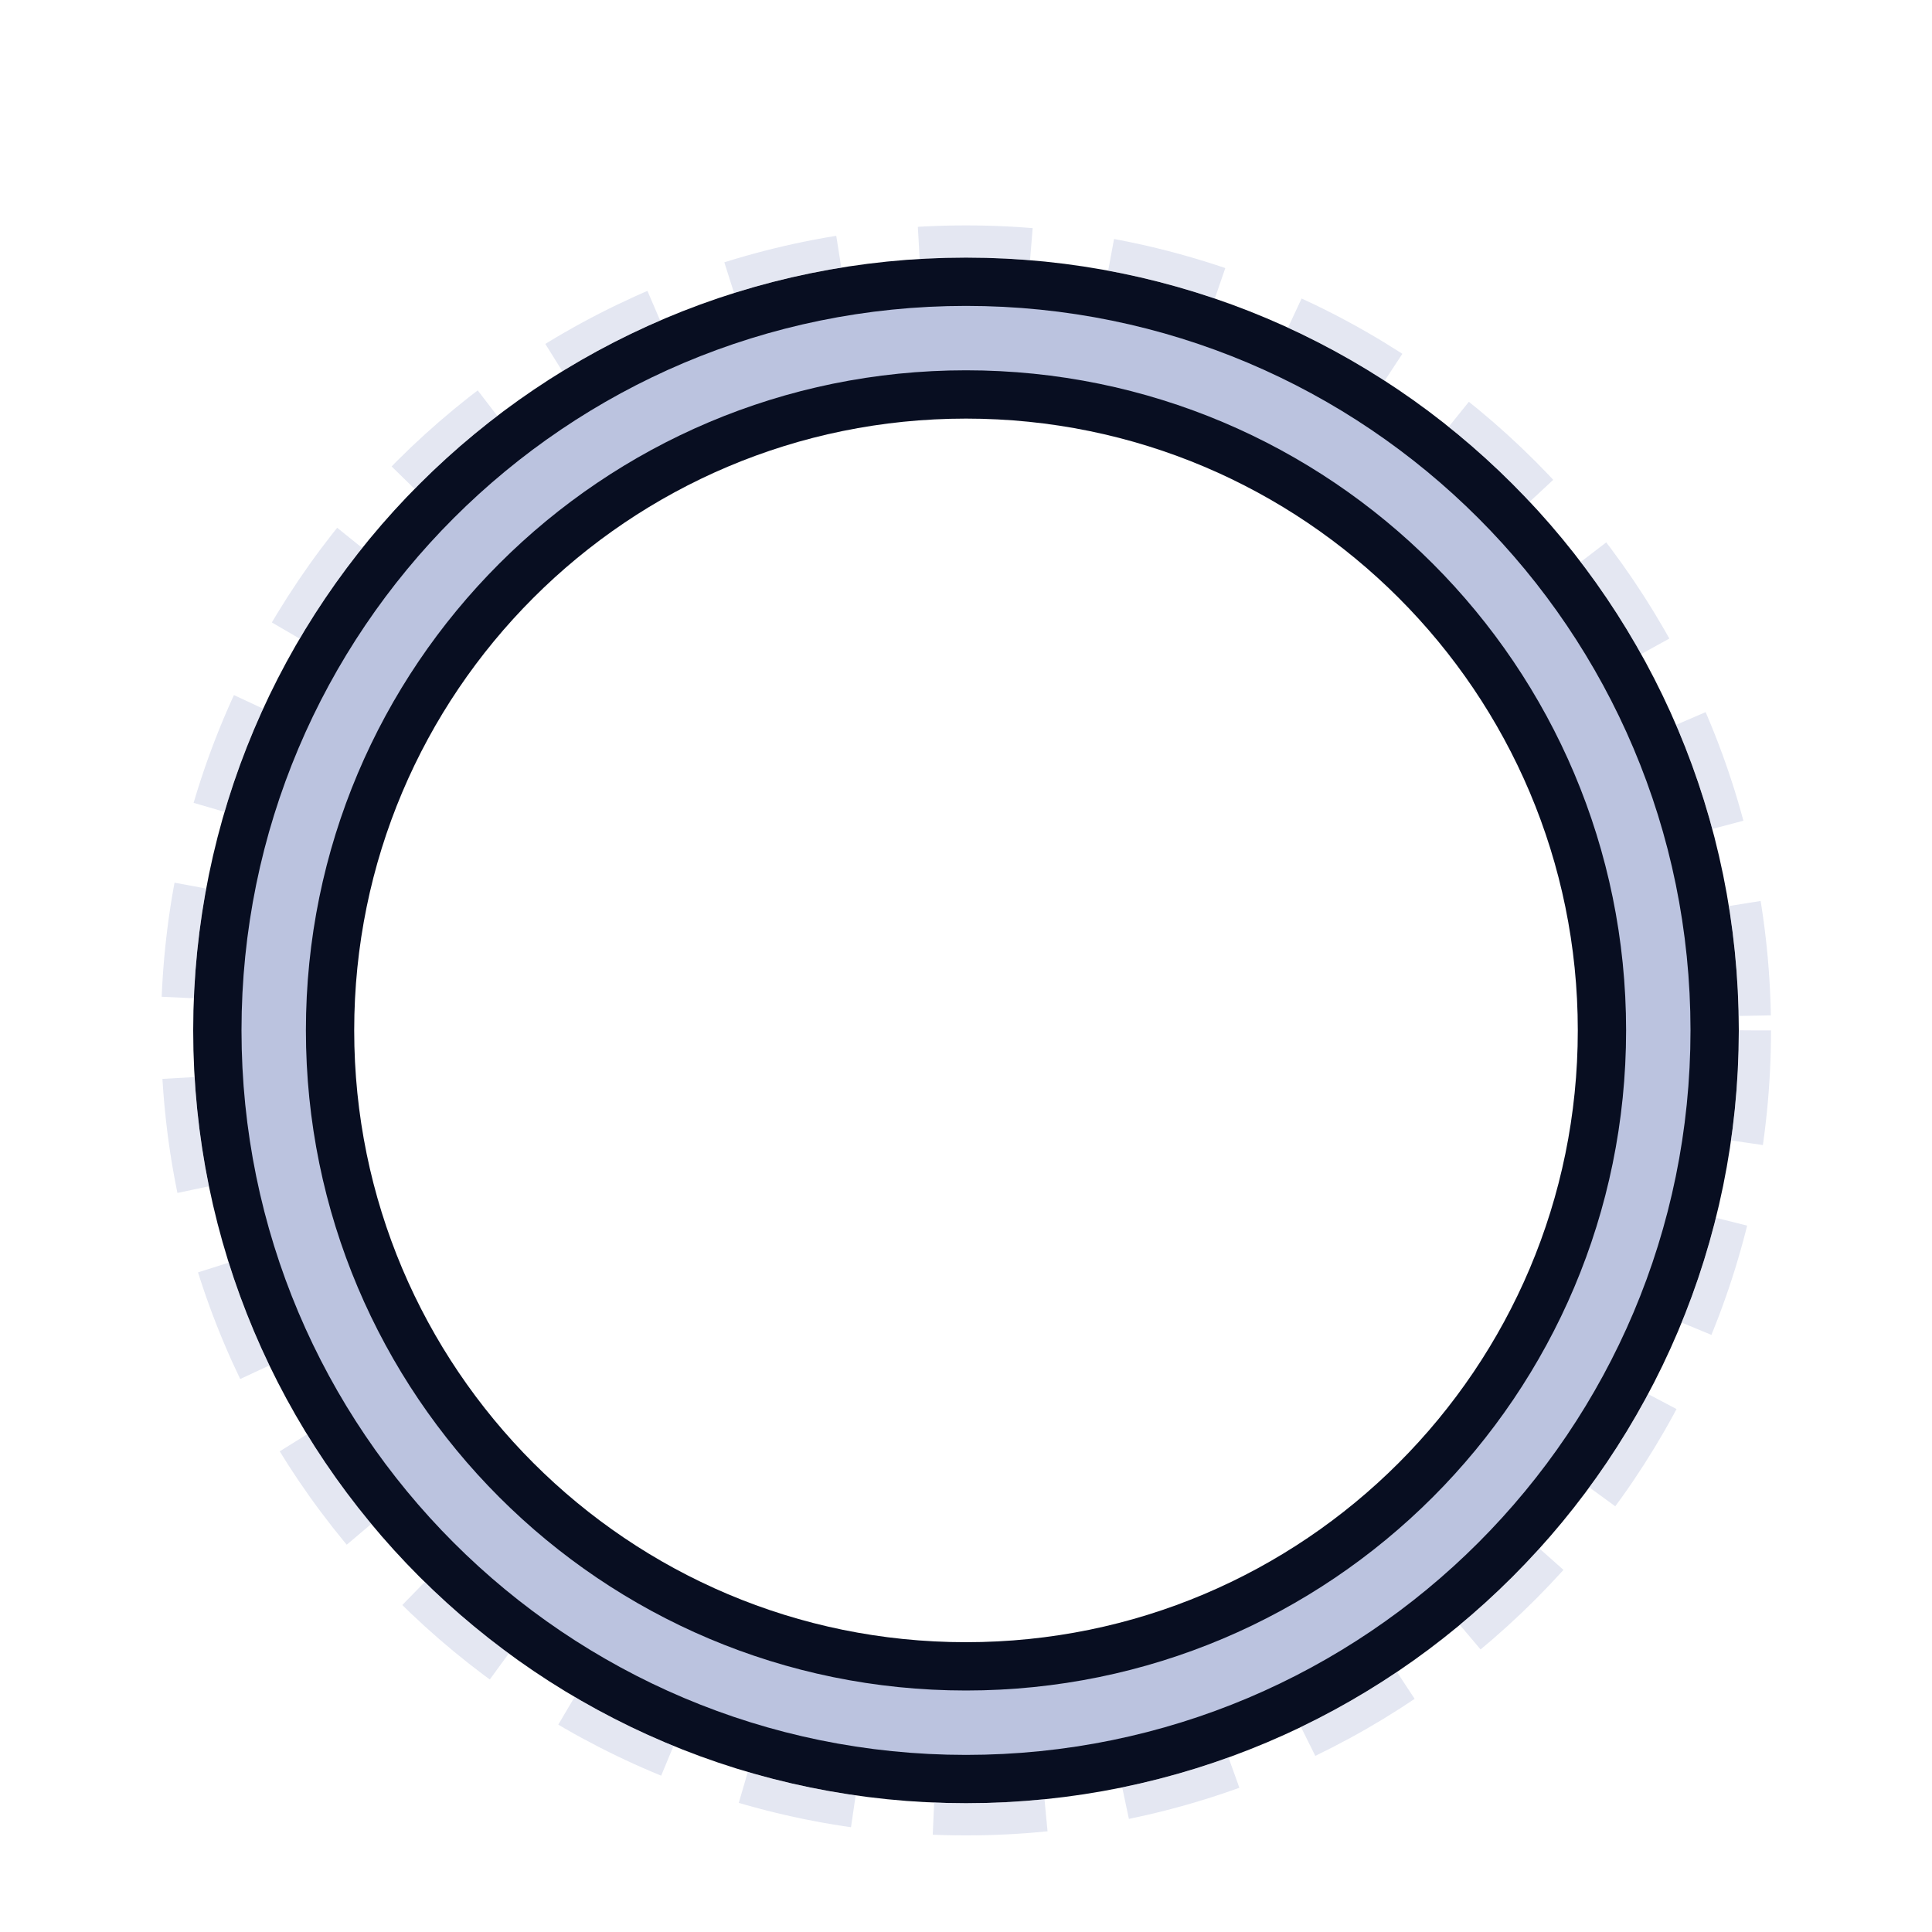
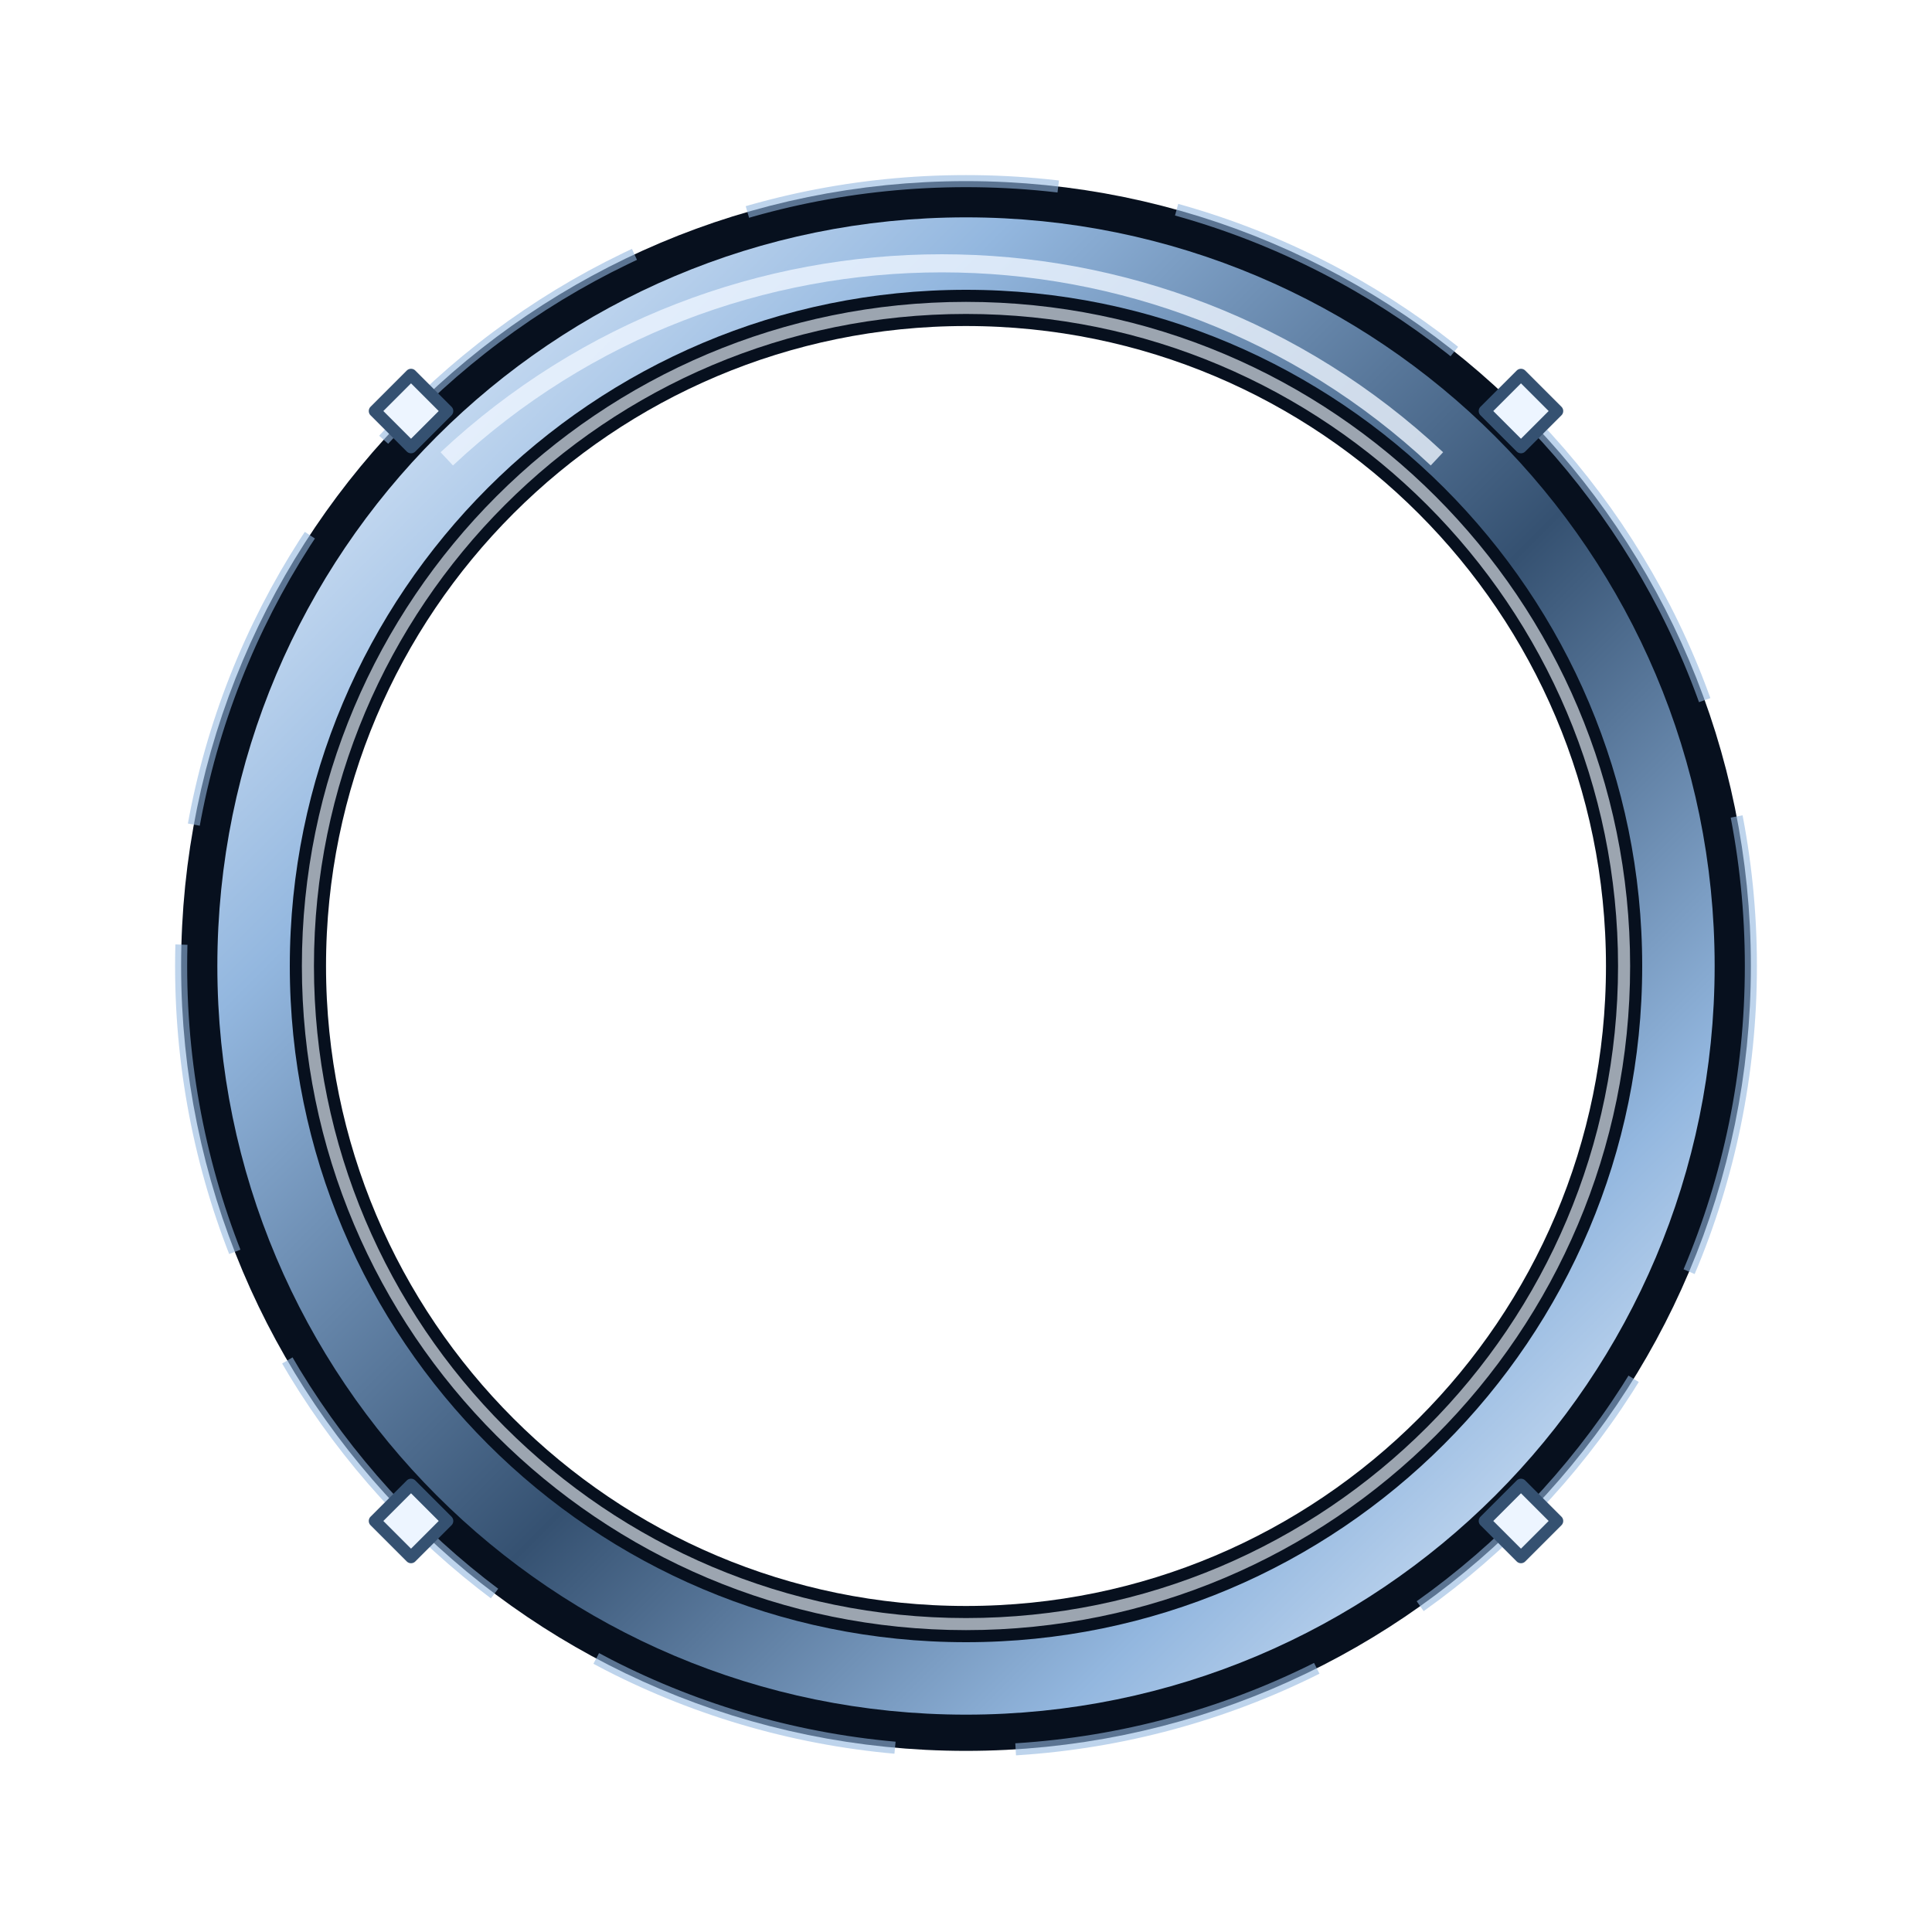
- <svg xmlns="http://www.w3.org/2000/svg" viewBox="0 0 120 120">
-   <circle cx="60" cy="64" r="43" fill="none" stroke="#080e21" stroke-width="10" />
-   <circle cx="60" cy="64" r="43" fill="none" stroke="#bbc3df" stroke-width="4" />
-   <circle cx="60" cy="64" r="49" fill="none" stroke="#bbc3df" opacity=".4" stroke-width="2" stroke-dasharray="7 5" />
-   <text x="60" y="28" text-anchor="middle" font-size="27" font-family="DejaVu Sans, sans-serif" fill="#bbc3df" />
+ <svg xmlns="http://www.w3.org/2000/svg" viewBox="0 0 160 160">
+   <defs>
+     <linearGradient id="metal" x1="0" y1="0" x2="1" y2="1">
+       <stop stop-color="#edf5ff" />
+       <stop offset=".25" stop-color="#93b7df" />
+       <stop offset=".55" stop-color="#355171" />
+       <stop offset=".8" stop-color="#93b7df" />
+       <stop offset="1" stop-color="#edf5ff" />
+     </linearGradient>
+   </defs>
+   <circle cx="80" cy="80" r="59" fill="none" stroke="#07101e" stroke-width="12" />
+   <circle cx="80" cy="80" r="59" fill="none" stroke="url(#metal)" stroke-width="6" />
+   <circle cx="80" cy="80" r="54.5" fill="none" stroke="#edf5ff" stroke-opacity=".65" stroke-width="1" />
+   <path d="M37 38a60 60 0 0 1 82 0" fill="none" stroke="#edf5ff" stroke-width="1.5" opacity=".8" />
+   <circle cx="80" cy="80" r="65" fill="none" stroke="#93b7df" stroke-width="1" opacity=".6" stroke-dasharray="26 10" />
+   <path d="M125.96 122.96l3 3l-3 3l-3 -3z" fill="#edf5ff" stroke="#355171" stroke-width="1" stroke-linejoin="round" stroke-linecap="round" />
+   <path d="M34.04 122.96l3 3l-3 3l-3 -3z" fill="#edf5ff" stroke="#355171" stroke-width="1" stroke-linejoin="round" stroke-linecap="round" />
+   <path d="M34.04 31.04l3 3l-3 3l-3 -3z" fill="#edf5ff" stroke="#355171" stroke-width="1" stroke-linejoin="round" stroke-linecap="round" />
+   <path d="M125.96 31.04l3 3l-3 3l-3 -3z" fill="#edf5ff" stroke="#355171" stroke-width="1" stroke-linejoin="round" stroke-linecap="round" />
</svg>
